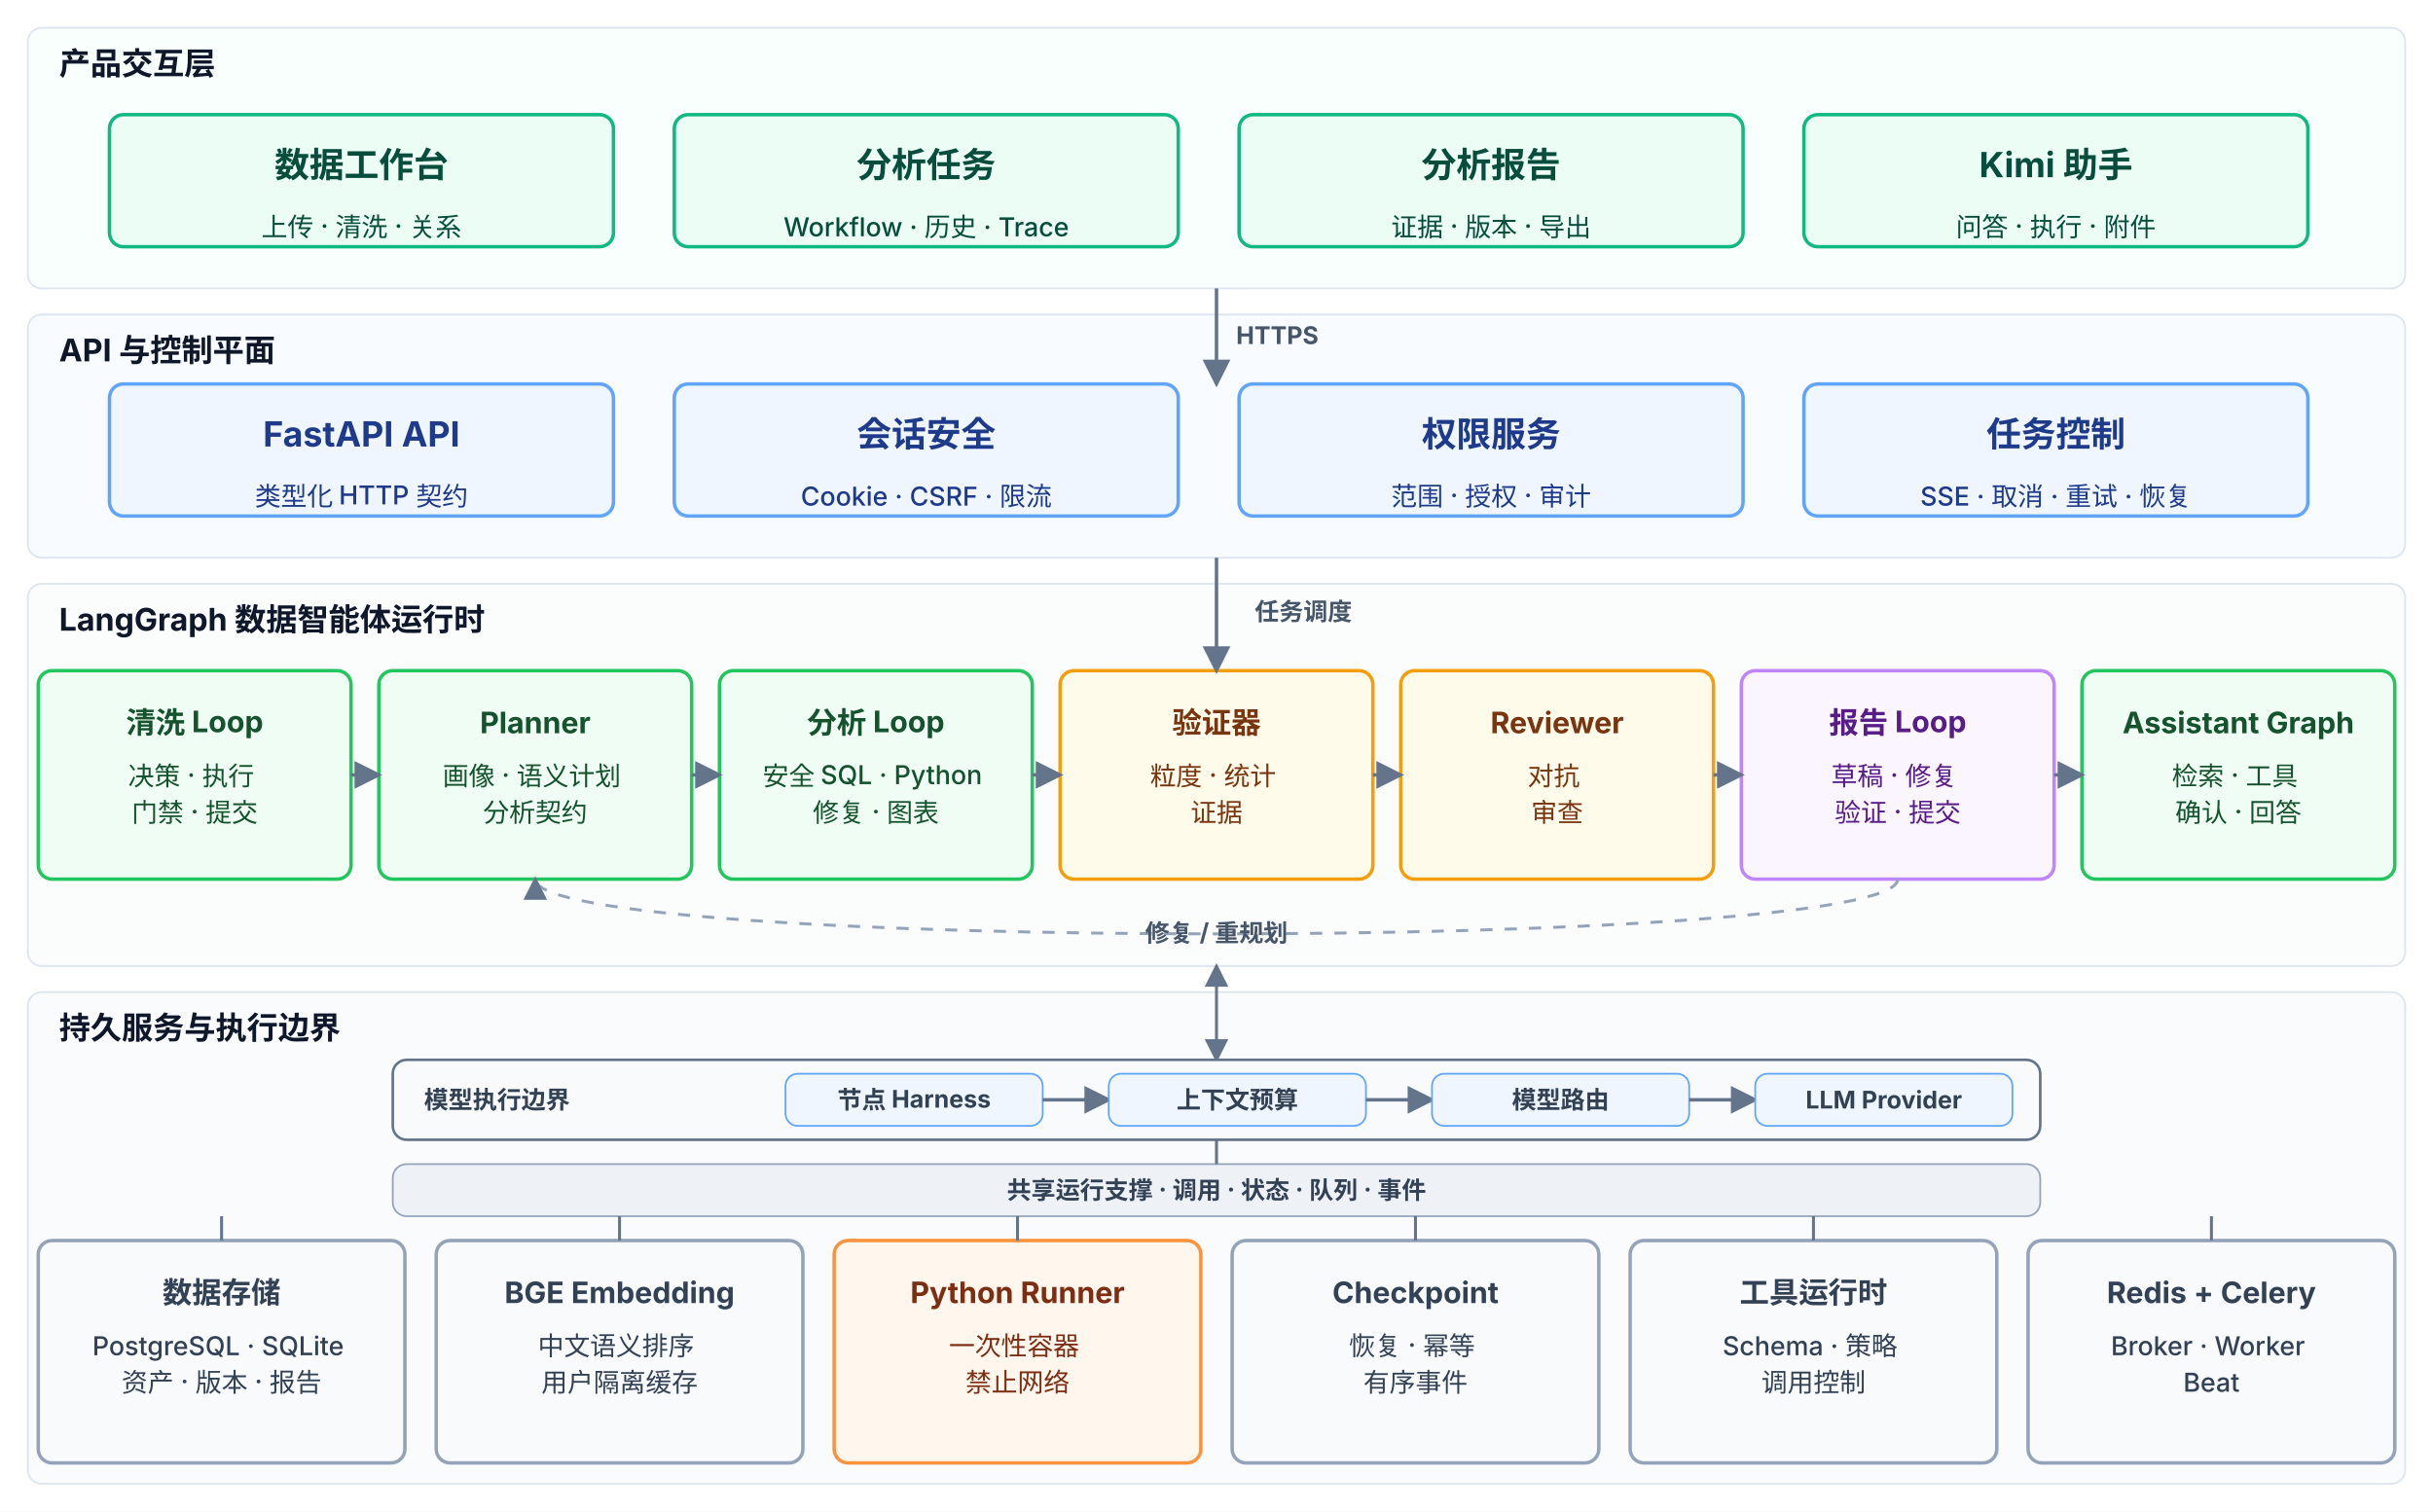
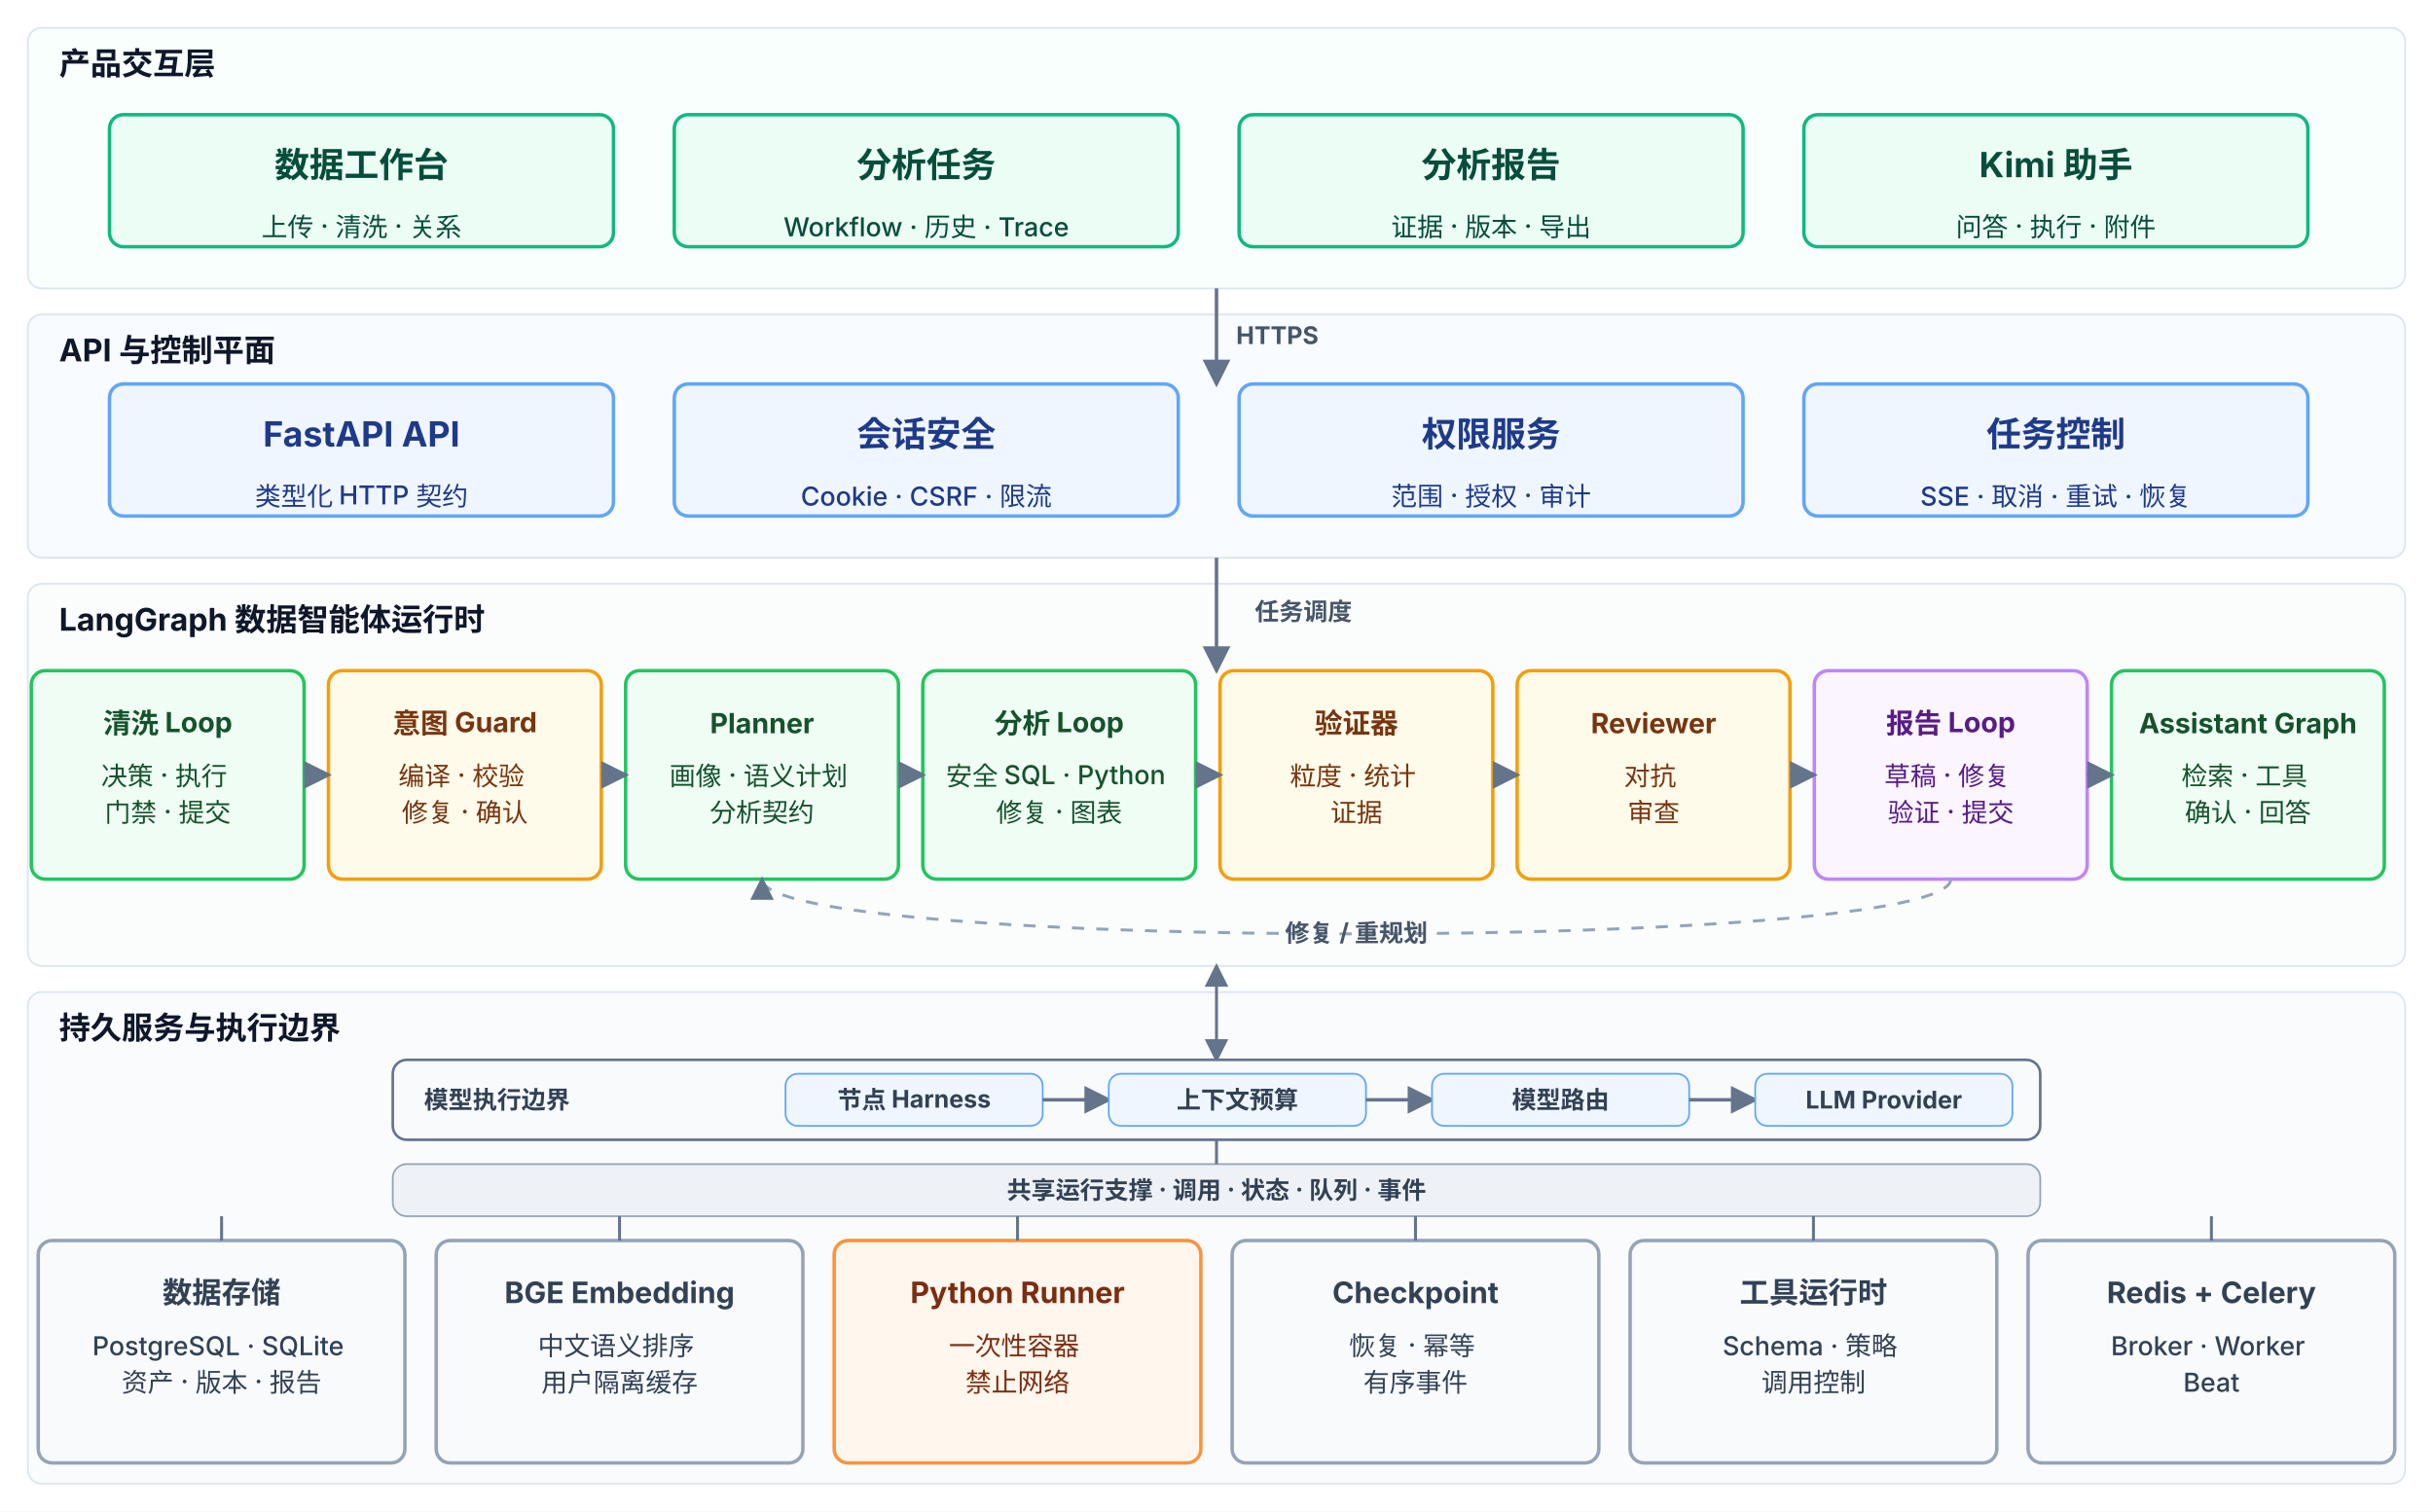
<svg xmlns="http://www.w3.org/2000/svg" width="1400" height="870" viewBox="0 0 1400 870" role="img" aria-labelledby="title desc">
  <defs>
    <marker id="arrow" markerWidth="8" markerHeight="8" refX="7" refY="4" orient="auto-start-reverse" markerUnits="strokeWidth">
      <path d="M0,0 L8,4 L0,8 Z" fill="#64748b" />
    </marker>
    <style>
      text { font-family: Inter, "Segoe UI", "Microsoft YaHei", Arial, sans-serif; }
      .layer { font-size: 18px; font-weight: 700; fill: #0f172a; }
      .card-title { font-weight: 700; }
      .card-detail { font-size: 15px; font-weight: 500; }
      .arrow { stroke: #64748b; stroke-width: 2; fill: none; }
      .arrow.muted { stroke: #94a3b8; stroke-width: 1.7; }
      .shared-connection { stroke: #64748b; stroke-width: 1.7; fill: none; }
      .flow-label { font-size: 14px; font-weight: 700; fill: #475569; }
      .service-bus { font-size: 14px; font-weight: 700; fill: #334155; }
    </style>
  </defs>
  <rect width="1400" height="870" fill="#ffffff" />
  <rect x="16" y="16" width="1368" height="150" rx="8" fill="#f8fffc" stroke="#dbe4ef" />
  <text x="34" y="43" class="layer">产品交互层</text>
  <rect x="16" y="181" width="1368" height="140" rx="8" fill="#f8fbff" stroke="#dbe4ef" />
  <text x="34" y="208" class="layer">API 与控制平面</text>
  <rect x="16" y="336" width="1368" height="220" rx="8" fill="#fbfdfc" stroke="#dbe4ef" />
  <text x="34" y="363" class="layer">LangGraph 数据智能体运行时</text>
  <rect x="16" y="571" width="1368" height="283" rx="8" fill="#fafbfc" stroke="#dbe4ef" />
  <text x="34" y="598" class="layer">持久服务与执行边界</text>
  <rect x="63" y="66" width="290" height="76" rx="8" fill="#ecfdf5" stroke="#10b981" stroke-width="2" />
  <text x="208" y="102" text-anchor="middle" class="card-title" font-size="20" fill="#064e3b">数据工作台</text>
  <text text-anchor="middle" class="card-detail" fill="#064e3b">
    <tspan x="208" y="136">上传 · 清洗 · 关系</tspan>
  </text>
  <rect x="388" y="66" width="290" height="76" rx="8" fill="#ecfdf5" stroke="#10b981" stroke-width="2" />
  <text x="533" y="102" text-anchor="middle" class="card-title" font-size="20" fill="#064e3b">分析任务</text>
  <text text-anchor="middle" class="card-detail" fill="#064e3b">
    <tspan x="533" y="136">Workflow · 历史 · Trace</tspan>
  </text>
  <rect x="713" y="66" width="290" height="76" rx="8" fill="#ecfdf5" stroke="#10b981" stroke-width="2" />
  <text x="858" y="102" text-anchor="middle" class="card-title" font-size="20" fill="#064e3b">分析报告</text>
  <text text-anchor="middle" class="card-detail" fill="#064e3b">
    <tspan x="858" y="136">证据 · 版本 · 导出</tspan>
  </text>
  <rect x="1038" y="66" width="290" height="76" rx="8" fill="#ecfdf5" stroke="#10b981" stroke-width="2" />
  <text x="1183" y="102" text-anchor="middle" class="card-title" font-size="20" fill="#064e3b">Kimi 助手</text>
  <text text-anchor="middle" class="card-detail" fill="#064e3b">
    <tspan x="1183" y="136">问答 · 执行 · 附件</tspan>
  </text>
  <rect x="63" y="221" width="290" height="76" rx="8" fill="#eff6ff" stroke="#60a5fa" stroke-width="2" />
  <text x="208" y="257" text-anchor="middle" class="card-title" font-size="20" fill="#1e3a8a">FastAPI API</text>
  <text text-anchor="middle" class="card-detail" fill="#1e3a8a">
    <tspan x="208" y="291">类型化 HTTP 契约</tspan>
  </text>
  <rect x="388" y="221" width="290" height="76" rx="8" fill="#eff6ff" stroke="#60a5fa" stroke-width="2" />
  <text x="533" y="257" text-anchor="middle" class="card-title" font-size="20" fill="#1e3a8a">会话安全</text>
  <text text-anchor="middle" class="card-detail" fill="#1e3a8a">
    <tspan x="533" y="291">Cookie · CSRF · 限流</tspan>
  </text>
  <rect x="713" y="221" width="290" height="76" rx="8" fill="#eff6ff" stroke="#60a5fa" stroke-width="2" />
  <text x="858" y="257" text-anchor="middle" class="card-title" font-size="20" fill="#1e3a8a">权限服务</text>
  <text text-anchor="middle" class="card-detail" fill="#1e3a8a">
    <tspan x="858" y="291">范围 · 授权 · 审计</tspan>
  </text>
  <rect x="1038" y="221" width="290" height="76" rx="8" fill="#eff6ff" stroke="#60a5fa" stroke-width="2" />
  <text x="1183" y="257" text-anchor="middle" class="card-title" font-size="20" fill="#1e3a8a">任务控制</text>
  <text text-anchor="middle" class="card-detail" fill="#1e3a8a">
    <tspan x="1183" y="291">SSE · 取消 · 重试 · 恢复</tspan>
  </text>
-   <rect x="22" y="386" width="180" height="120" rx="8" fill="#f0fdf4" stroke="#22c55e" stroke-width="2" />
-   <text x="112" y="422" text-anchor="middle" class="card-title" font-size="17" fill="#14532d">清洗 Loop</text>
+   <rect x="18" y="386" width="157" height="120" rx="8" fill="#f0fdf4" stroke="#22c55e" stroke-width="2" />
+   <text x="96.5" y="422" text-anchor="middle" class="card-title" font-size="16" fill="#14532d">清洗 Loop</text>
  <text text-anchor="middle" class="card-detail" fill="#14532d">
-     <tspan x="112" y="452">决策 · 执行</tspan>
-     <tspan x="112" y="473">门禁 · 提交</tspan>
+     <tspan x="96.5" y="452">决策 · 执行</tspan>
+     <tspan x="96.5" y="473">门禁 · 提交</tspan>
  </text>
-   <rect x="218" y="386" width="180" height="120" rx="8" fill="#f0fdf4" stroke="#22c55e" stroke-width="2" />
-   <text x="308" y="422" text-anchor="middle" class="card-title" font-size="17" fill="#14532d">Planner</text>
+   <rect x="189" y="386" width="157" height="120" rx="8" fill="#fffbeb" stroke="#f59e0b" stroke-width="2" />
+   <text x="267.5" y="422" text-anchor="middle" class="card-title" font-size="16" fill="#78350f">意图 Guard</text>
+   <text text-anchor="middle" class="card-detail" fill="#78350f">
+     <tspan x="267.5" y="452">编译 · 校验</tspan>
+     <tspan x="267.5" y="473">修复 · 确认</tspan>
+   </text>
+   <rect x="360" y="386" width="157" height="120" rx="8" fill="#f0fdf4" stroke="#22c55e" stroke-width="2" />
+   <text x="438.5" y="422" text-anchor="middle" class="card-title" font-size="16" fill="#14532d">Planner</text>
  <text text-anchor="middle" class="card-detail" fill="#14532d">
-     <tspan x="308" y="452">画像 · 语义计划</tspan>
-     <tspan x="308" y="473">分析契约</tspan>
+     <tspan x="438.5" y="452">画像 · 语义计划</tspan>
+     <tspan x="438.5" y="473">分析契约</tspan>
  </text>
-   <rect x="414" y="386" width="180" height="120" rx="8" fill="#f0fdf4" stroke="#22c55e" stroke-width="2" />
-   <text x="504" y="422" text-anchor="middle" class="card-title" font-size="17" fill="#14532d">分析 Loop</text>
+   <rect x="531" y="386" width="157" height="120" rx="8" fill="#f0fdf4" stroke="#22c55e" stroke-width="2" />
+   <text x="609.5" y="422" text-anchor="middle" class="card-title" font-size="16" fill="#14532d">分析 Loop</text>
  <text text-anchor="middle" class="card-detail" fill="#14532d">
-     <tspan x="504" y="452">安全 SQL · Python</tspan>
-     <tspan x="504" y="473">修复 · 图表</tspan>
+     <tspan x="609.5" y="452">安全 SQL · Python</tspan>
+     <tspan x="609.5" y="473">修复 · 图表</tspan>
  </text>
-   <rect x="610" y="386" width="180" height="120" rx="8" fill="#fffbeb" stroke="#f59e0b" stroke-width="2" />
-   <text x="700" y="422" text-anchor="middle" class="card-title" font-size="17" fill="#78350f">验证器</text>
+   <rect x="702" y="386" width="157" height="120" rx="8" fill="#fffbeb" stroke="#f59e0b" stroke-width="2" />
+   <text x="780.5" y="422" text-anchor="middle" class="card-title" font-size="16" fill="#78350f">验证器</text>
  <text text-anchor="middle" class="card-detail" fill="#78350f">
-     <tspan x="700" y="452">粒度 · 统计</tspan>
-     <tspan x="700" y="473">证据</tspan>
+     <tspan x="780.5" y="452">粒度 · 统计</tspan>
+     <tspan x="780.5" y="473">证据</tspan>
  </text>
-   <rect x="806" y="386" width="180" height="120" rx="8" fill="#fffbeb" stroke="#f59e0b" stroke-width="2" />
-   <text x="896" y="422" text-anchor="middle" class="card-title" font-size="17" fill="#78350f">Reviewer</text>
+   <rect x="873" y="386" width="157" height="120" rx="8" fill="#fffbeb" stroke="#f59e0b" stroke-width="2" />
+   <text x="951.5" y="422" text-anchor="middle" class="card-title" font-size="16" fill="#78350f">Reviewer</text>
  <text text-anchor="middle" class="card-detail" fill="#78350f">
-     <tspan x="896" y="452">对抗</tspan>
-     <tspan x="896" y="473">审查</tspan>
+     <tspan x="951.5" y="452">对抗</tspan>
+     <tspan x="951.5" y="473">审查</tspan>
  </text>
-   <rect x="1002" y="386" width="180" height="120" rx="8" fill="#faf5ff" stroke="#c084fc" stroke-width="2" />
-   <text x="1092" y="422" text-anchor="middle" class="card-title" font-size="17" fill="#581c87">报告 Loop</text>
+   <rect x="1044" y="386" width="157" height="120" rx="8" fill="#faf5ff" stroke="#c084fc" stroke-width="2" />
+   <text x="1122.5" y="422" text-anchor="middle" class="card-title" font-size="16" fill="#581c87">报告 Loop</text>
  <text text-anchor="middle" class="card-detail" fill="#581c87">
-     <tspan x="1092" y="452">草稿 · 修复</tspan>
-     <tspan x="1092" y="473">验证 · 提交</tspan>
+     <tspan x="1122.5" y="452">草稿 · 修复</tspan>
+     <tspan x="1122.5" y="473">验证 · 提交</tspan>
  </text>
-   <rect x="1198" y="386" width="180" height="120" rx="8" fill="#f0fdf4" stroke="#22c55e" stroke-width="2" />
-   <text x="1288" y="422" text-anchor="middle" class="card-title" font-size="17" fill="#14532d">Assistant Graph</text>
+   <rect x="1215" y="386" width="157" height="120" rx="8" fill="#f0fdf4" stroke="#22c55e" stroke-width="2" />
+   <text x="1293.5" y="422" text-anchor="middle" class="card-title" font-size="16" fill="#14532d">Assistant Graph</text>
  <text text-anchor="middle" class="card-detail" fill="#14532d">
-     <tspan x="1288" y="452">检索 · 工具</tspan>
-     <tspan x="1288" y="473">确认 · 回答</tspan>
+     <tspan x="1293.5" y="452">检索 · 工具</tspan>
+     <tspan x="1293.5" y="473">确认 · 回答</tspan>
  </text>
  <rect x="22" y="714" width="211" height="128" rx="8" fill="#f8fafc" stroke="#94a3b8" stroke-width="2" />
  <text x="127.5" y="750" text-anchor="middle" class="card-title" font-size="17" fill="#334155">数据存储</text>
  <text text-anchor="middle" class="card-detail" fill="#334155">
    <tspan x="127.5" y="780">PostgreSQL · SQLite</tspan>
    <tspan x="127.5" y="801">资产 · 版本 · 报告</tspan>
  </text>
  <rect x="251" y="714" width="211" height="128" rx="8" fill="#f8fafc" stroke="#94a3b8" stroke-width="2" />
  <text x="356.5" y="750" text-anchor="middle" class="card-title" font-size="17" fill="#334155">BGE Embedding</text>
  <text text-anchor="middle" class="card-detail" fill="#334155">
    <tspan x="356.5" y="780">中文语义排序</tspan>
    <tspan x="356.5" y="801">用户隔离缓存</tspan>
  </text>
  <rect x="480" y="714" width="211" height="128" rx="8" fill="#fff7ed" stroke="#fb923c" stroke-width="2" />
  <text x="585.5" y="750" text-anchor="middle" class="card-title" font-size="17" fill="#7c2d12">Python Runner</text>
  <text text-anchor="middle" class="card-detail" fill="#7c2d12">
    <tspan x="585.5" y="780">一次性容器</tspan>
    <tspan x="585.5" y="801">禁止网络</tspan>
  </text>
  <rect x="709" y="714" width="211" height="128" rx="8" fill="#f8fafc" stroke="#94a3b8" stroke-width="2" />
  <text x="814.5" y="750" text-anchor="middle" class="card-title" font-size="17" fill="#334155">Checkpoint</text>
  <text text-anchor="middle" class="card-detail" fill="#334155">
    <tspan x="814.5" y="780">恢复 · 幂等</tspan>
    <tspan x="814.5" y="801">有序事件</tspan>
  </text>
  <rect x="938" y="714" width="211" height="128" rx="8" fill="#f8fafc" stroke="#94a3b8" stroke-width="2" />
  <text x="1043.5" y="750" text-anchor="middle" class="card-title" font-size="17" fill="#334155">工具运行时</text>
  <text text-anchor="middle" class="card-detail" fill="#334155">
    <tspan x="1043.5" y="780">Schema · 策略</tspan>
    <tspan x="1043.5" y="801">调用控制</tspan>
  </text>
  <rect x="1167" y="714" width="211" height="128" rx="8" fill="#f8fafc" stroke="#94a3b8" stroke-width="2" />
  <text x="1272.5" y="750" text-anchor="middle" class="card-title" font-size="17" fill="#334155">Redis + Celery</text>
  <text text-anchor="middle" class="card-detail" fill="#334155">
    <tspan x="1272.5" y="780">Broker · Worker</tspan>
    <tspan x="1272.5" y="801">Beat</tspan>
  </text>
  <line x1="700" y1="166" x2="700" y2="221" class="arrow" marker-end="url(#arrow)" />
  <text x="735" y="198" text-anchor="middle" class="flow-label">HTTPS</text>
  <line x1="700" y1="321" x2="700" y2="386" class="arrow" marker-end="url(#arrow)" />
  <text x="750" y="357" text-anchor="middle" class="flow-label">任务调度</text>
-   <line x1="202" y1="446" x2="218" y2="446" class="arrow" marker-end="url(#arrow)" />
-   <line x1="398" y1="446" x2="414" y2="446" class="arrow" marker-end="url(#arrow)" />
-   <line x1="594" y1="446" x2="610" y2="446" class="arrow" marker-end="url(#arrow)" />
-   <line x1="790" y1="446" x2="806" y2="446" class="arrow" marker-end="url(#arrow)" />
-   <line x1="986" y1="446" x2="1002" y2="446" class="arrow" marker-end="url(#arrow)" />
-   <line x1="1182" y1="446" x2="1198" y2="446" class="arrow" marker-end="url(#arrow)" />
+   <line x1="175" y1="446" x2="189" y2="446" class="arrow" marker-end="url(#arrow)" />
+   <line x1="346" y1="446" x2="360" y2="446" class="arrow" marker-end="url(#arrow)" />
+   <line x1="517" y1="446" x2="531" y2="446" class="arrow" marker-end="url(#arrow)" />
+   <line x1="688" y1="446" x2="702" y2="446" class="arrow" marker-end="url(#arrow)" />
+   <line x1="859" y1="446" x2="873" y2="446" class="arrow" marker-end="url(#arrow)" />
+   <line x1="1030" y1="446" x2="1044" y2="446" class="arrow" marker-end="url(#arrow)" />
+   <line x1="1201" y1="446" x2="1215" y2="446" class="arrow" marker-end="url(#arrow)" />
  <line x1="700" y1="556" x2="700" y2="610" class="shared-connection" marker-start="url(#arrow)" marker-end="url(#arrow)" />
  <rect x="226" y="610" width="948" height="46" rx="8" fill="#f8fafc" stroke="#64748b" stroke-width="1.5" />
  <text x="244" y="638" class="service-bus">模型执行边界</text>
  <rect x="452" y="618" width="148" height="30" rx="7" fill="#eff6ff" stroke="#60a5fa" />
  <text x="526" y="638" text-anchor="middle" class="service-bus" fill="#1e3a8a">节点 Harness</text>
  <line x1="600" y1="633" x2="638" y2="633" class="arrow" marker-end="url(#arrow)" />
  <rect x="638" y="618" width="148" height="30" rx="7" fill="#eff6ff" stroke="#60a5fa" />
  <text x="712" y="638" text-anchor="middle" class="service-bus" fill="#1e3a8a">上下文预算</text>
  <line x1="786" y1="633" x2="824" y2="633" class="arrow" marker-end="url(#arrow)" />
  <rect x="824" y="618" width="148" height="30" rx="7" fill="#eff6ff" stroke="#60a5fa" />
  <text x="898" y="638" text-anchor="middle" class="service-bus" fill="#1e3a8a">模型路由</text>
  <line x1="972" y1="633" x2="1010" y2="633" class="arrow" marker-end="url(#arrow)" />
  <rect x="1010" y="618" width="148" height="30" rx="7" fill="#eff6ff" stroke="#60a5fa" />
  <text x="1084" y="638" text-anchor="middle" class="service-bus" fill="#1e3a8a">LLM Provider</text>
  <rect x="226" y="670" width="948" height="30" rx="8" fill="#eef2f7" stroke="#94a3b8" />
  <text x="700" y="690" text-anchor="middle" class="service-bus">共享运行支撑 · 调用 · 状态 · 队列 · 事件</text>
  <line x1="700" y1="656" x2="700" y2="670" class="shared-connection" />
  <line x1="127.5" y1="700" x2="127.5" y2="714" class="shared-connection" />
  <line x1="356.5" y1="700" x2="356.5" y2="714" class="shared-connection" />
  <line x1="585.5" y1="700" x2="585.5" y2="714" class="shared-connection" />
  <line x1="814.5" y1="700" x2="814.5" y2="714" class="shared-connection" />
  <line x1="1043.5" y1="700" x2="1043.5" y2="714" class="shared-connection" />
  <line x1="1272.5" y1="700" x2="1272.5" y2="714" class="shared-connection" />
-   <path d="M 1092 506 C 1092 548, 308 548, 308 506" class="arrow muted" stroke-dasharray="7 7" marker-end="url(#arrow)" />
-   <text x="700" y="542" text-anchor="middle" class="flow-label">修复 / 重规划</text>
+   <path d="M 1122.5 506 C 1122.5 548, 438.5 548, 438.5 506" class="arrow muted" stroke-dasharray="7 7" marker-end="url(#arrow)" />
+   <text x="780.5" y="542" text-anchor="middle" class="flow-label">修复 / 重规划</text>
</svg>
